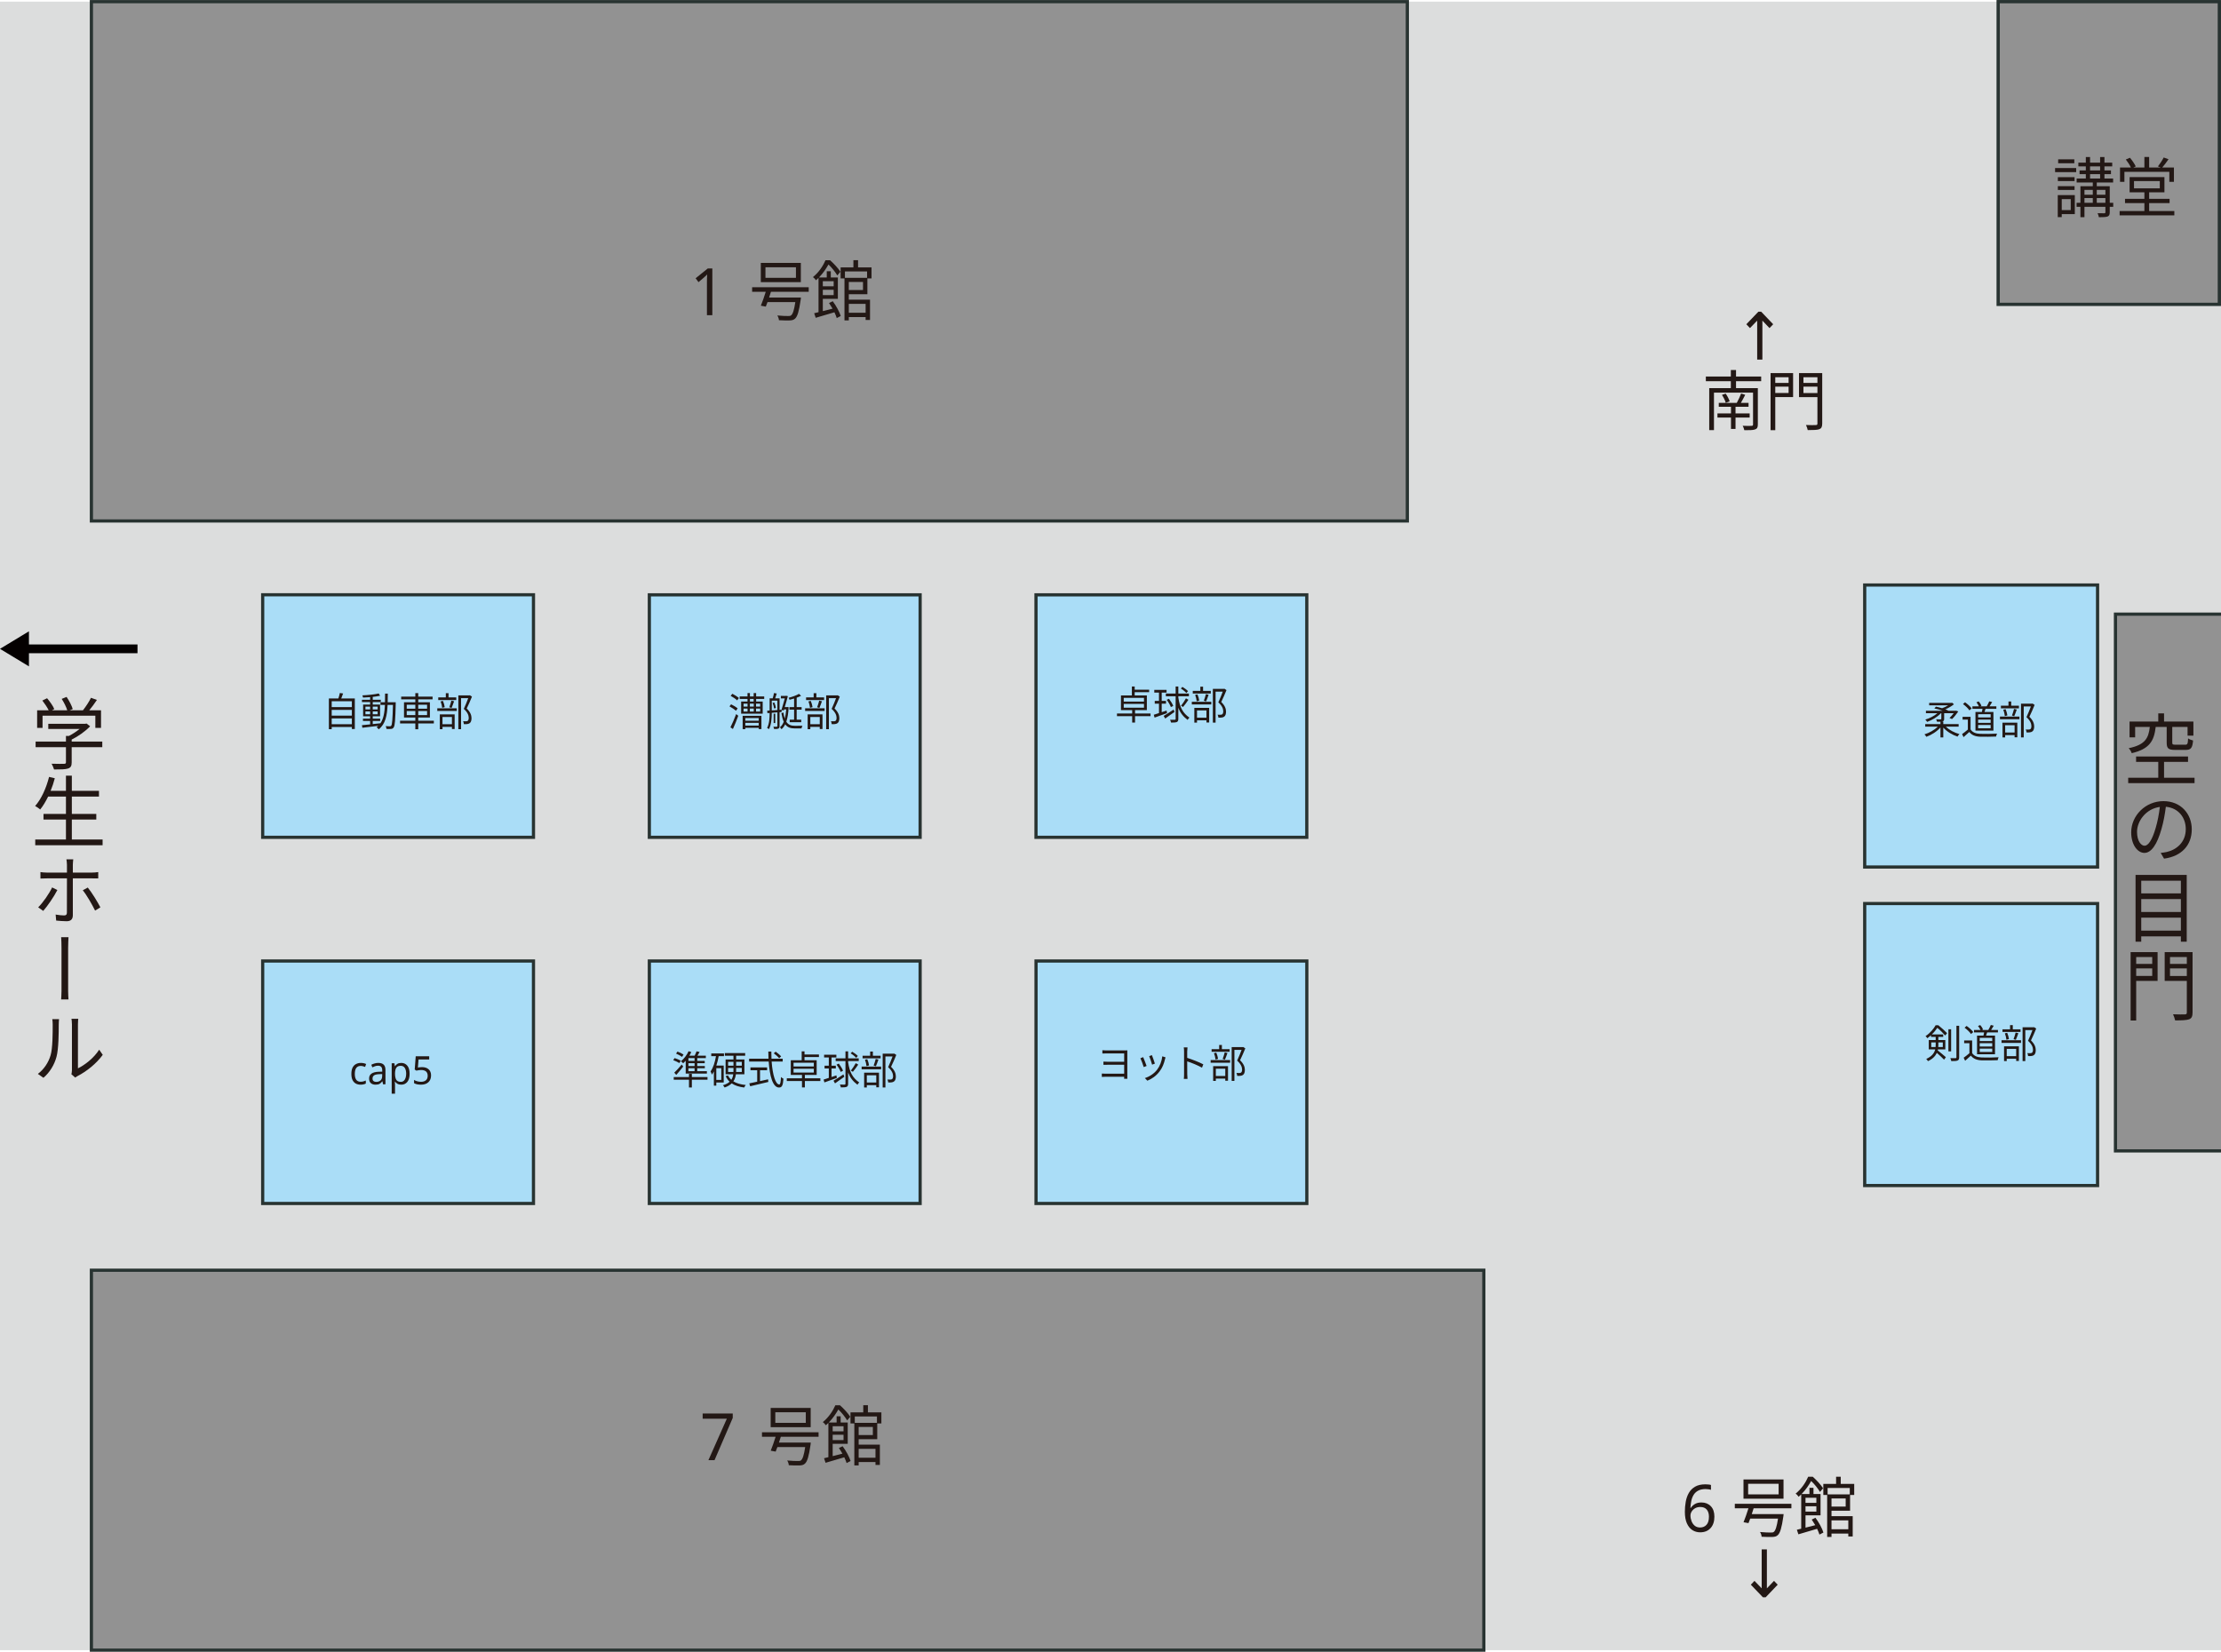
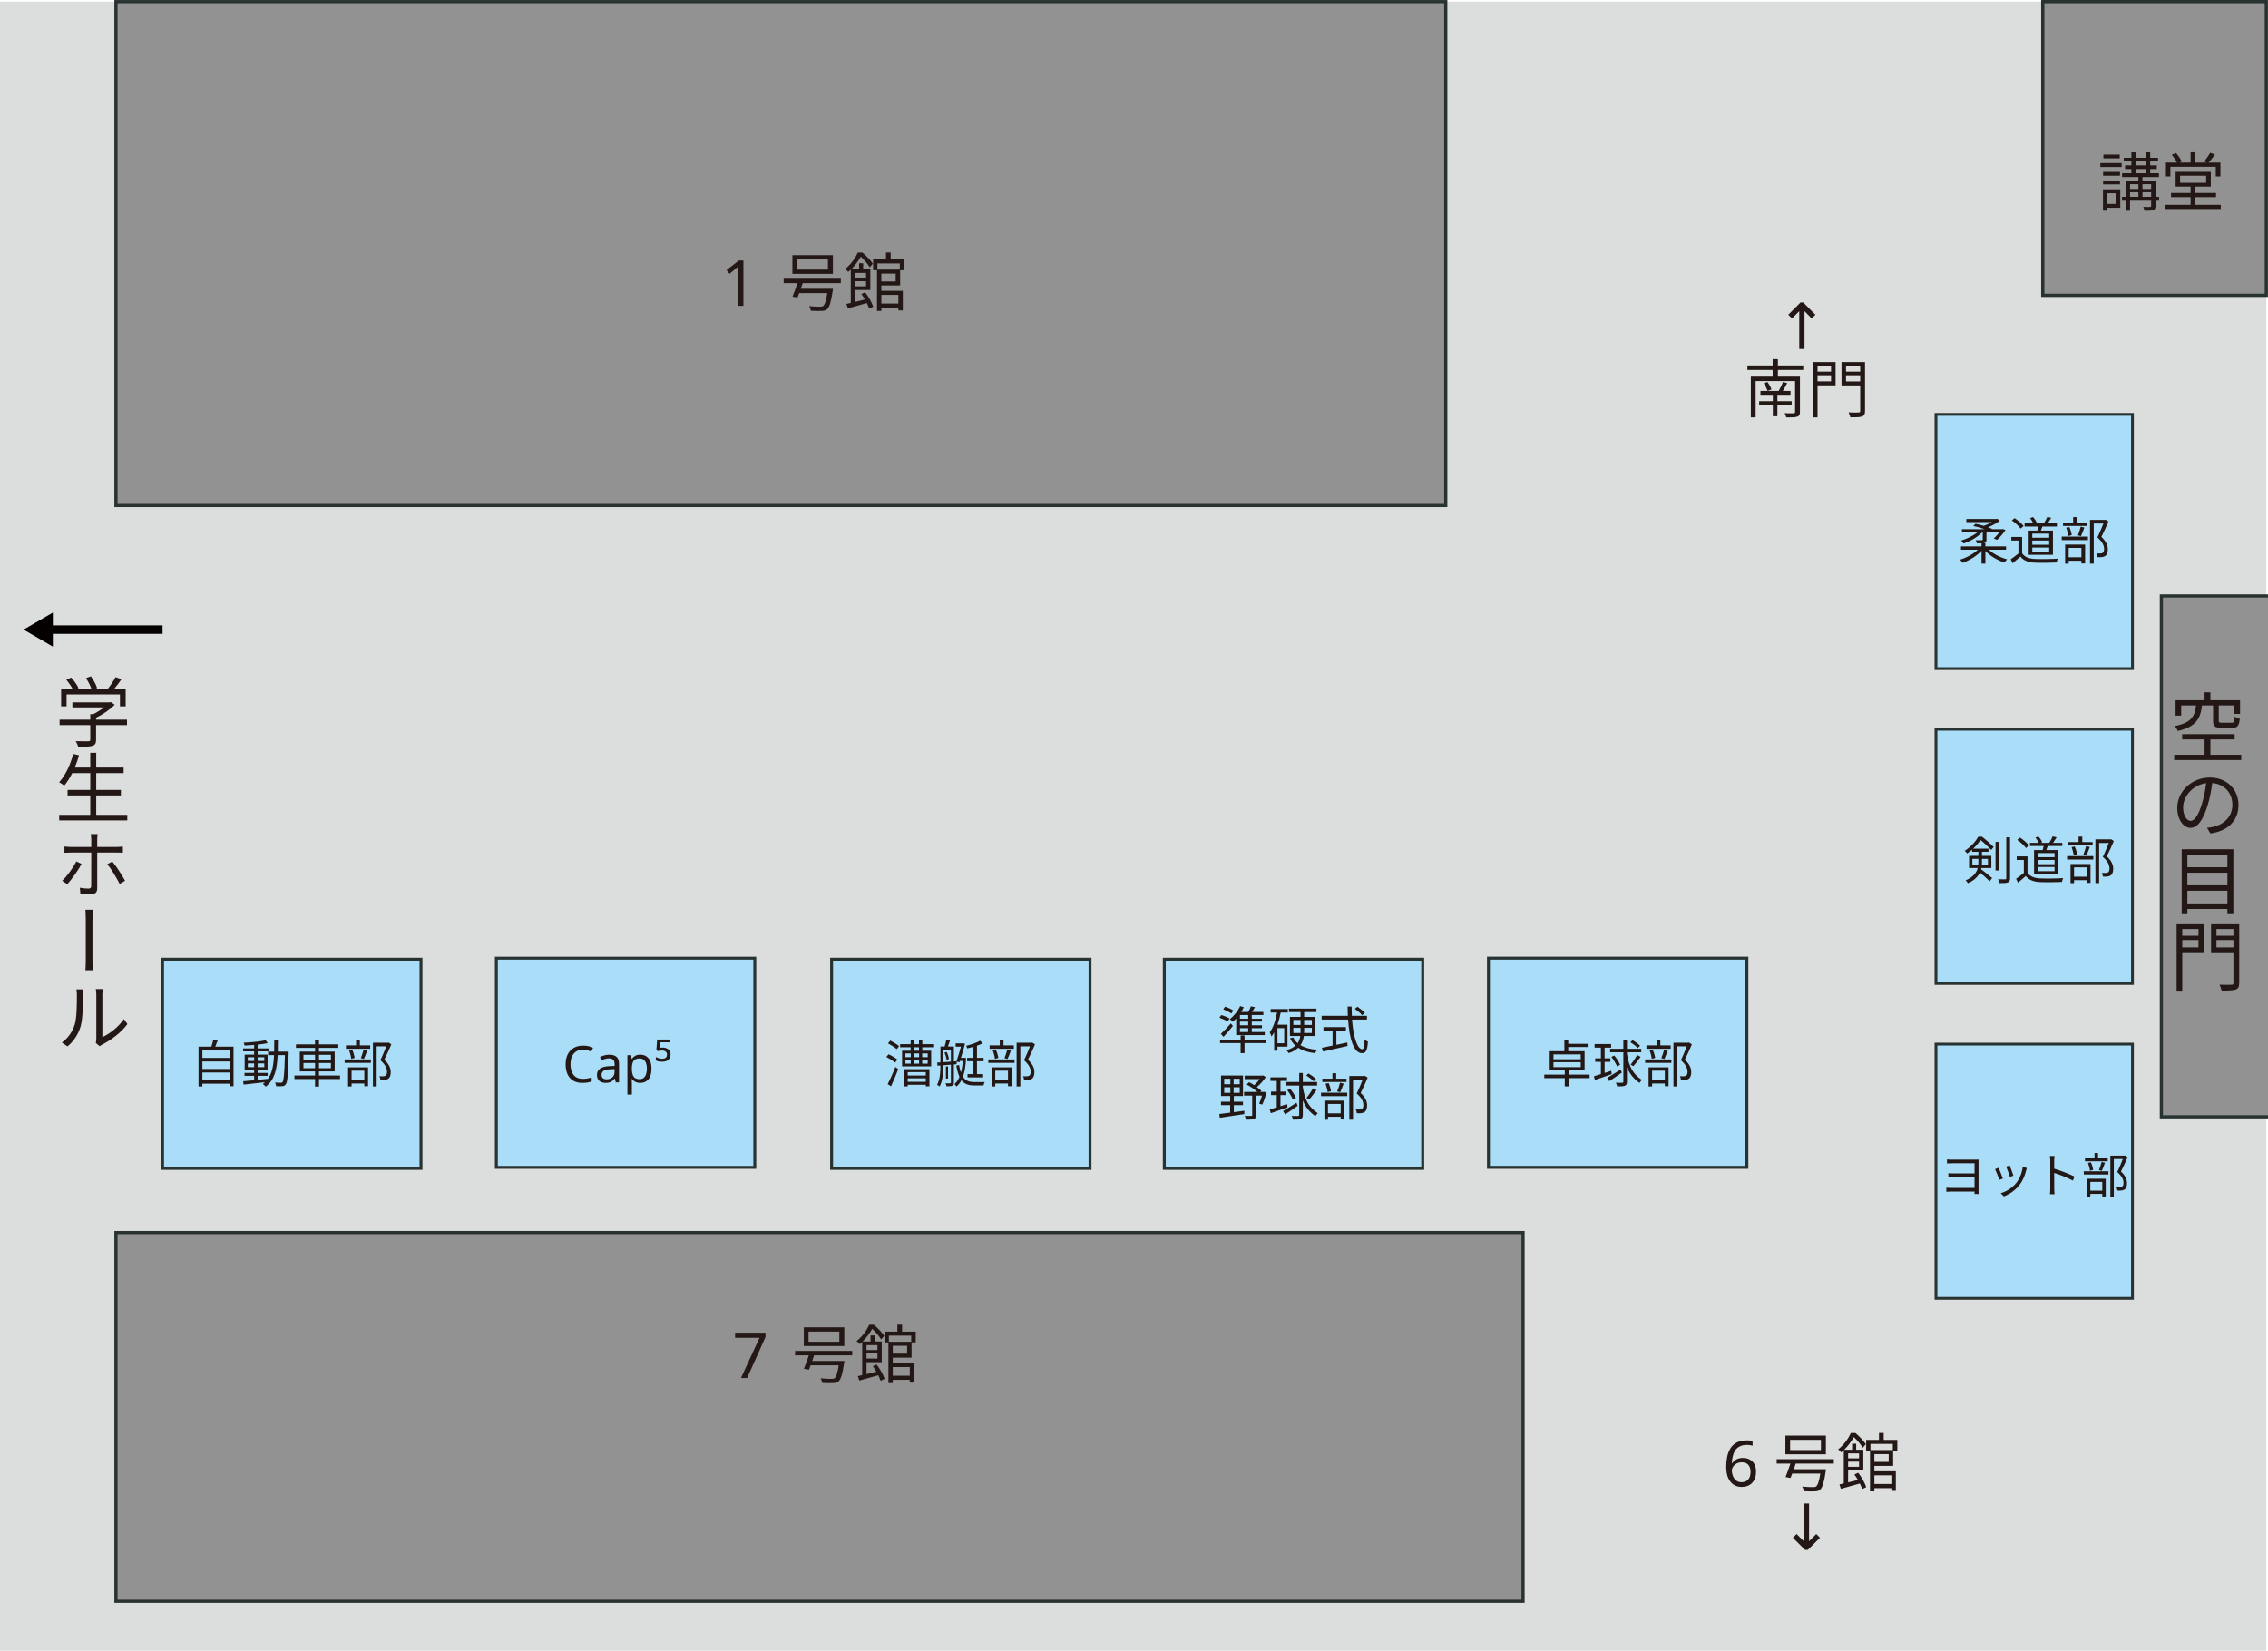
- <svg xmlns="http://www.w3.org/2000/svg" viewBox="0 0 660 490.96">
+ <svg xmlns="http://www.w3.org/2000/svg" viewBox="0 0 714.99 520.42">
  <g id="base">
-     <rect id="base-2" data-name="base" y=".49" width="660" height="490" fill="#dcdddd" />
+     <rect id="base-2" data-name="base" y=".51" width="714.46" height="519.91" fill="#dcdddd" />
  </g>
  <g id="MLOC-unavailable">
-     <rect id="infome-building1s" x="27.16" y=".49" width="391.05" height="154.36" fill="#929292" stroke="#283331" stroke-miterlimit="10" stroke-width=".95" />
-     <rect id="infome-building7s" x="27.16" y="377.56" width="413.78" height="112.93" fill="#929292" stroke="#283331" stroke-miterlimit="10" stroke-width=".95" />
-     <rect id="infome-halls" x="593.78" y=".49" width="65.73" height="89.98" fill="#929292" stroke="#283331" stroke-miterlimit="10" stroke-width=".97" />
+     <rect id="building1s" x="36.56" y=".51" width="419.22" height="158.87" fill="#929292" stroke="#283331" stroke-miterlimit="10" />
+     <rect id="building7s" x="36.56" y="388.59" width="443.59" height="116.23" fill="#929292" stroke="#283331" stroke-miterlimit="10" />
+     <rect id="halls" x="643.99" y=".51" width="70.47" height="92.6" fill="#929292" stroke="#283331" stroke-miterlimit="10" stroke-width="1.02" />
  </g>
  <g id="MLOC-available">
-     <rect id="no8s" x="82.25" y="281.44" width="72.08" height="80.47" transform="translate(439.97 203.39) rotate(90)" fill="#aaddf7" stroke="#283331" stroke-miterlimit="10" stroke-width=".95" />
-     <rect id="no7s" x="197.16" y="281.44" width="72.08" height="80.47" transform="translate(554.87 88.48) rotate(90)" fill="#aaddf7" stroke="#283331" stroke-miterlimit="10" stroke-width=".95" />
-     <rect id="no6s" x="312.06" y="281.44" width="72.08" height="80.47" transform="translate(669.78 -26.42) rotate(90)" fill="#aaddf7" stroke="#283331" stroke-miterlimit="10" stroke-width=".95" />
-     <rect id="no5s" x="554.12" y="268.57" width="69.2" height="83.82" fill="#aaddf7" stroke="#283331" stroke-miterlimit="10" stroke-width=".95" />
-     <rect id="no4s" x="82.25" y="172.61" width="72.08" height="80.47" transform="translate(331.14 94.55) rotate(90)" fill="#aaddf7" stroke="#283331" stroke-miterlimit="10" stroke-width=".95" />
-     <rect id="no3s" x="197.16" y="172.61" width="72.08" height="80.47" transform="translate(446.04 -20.35) rotate(90)" fill="#aaddf7" stroke="#283331" stroke-miterlimit="10" stroke-width=".95" />
-     <rect id="no2s" x="312.06" y="172.61" width="72.08" height="80.47" transform="translate(560.94 -135.25) rotate(90)" fill="#aaddf7" stroke="#283331" stroke-miterlimit="10" stroke-width=".95" />
-     <rect id="no1s" x="554.12" y="173.89" width="69.2" height="83.82" fill="#aaddf7" stroke="#283331" stroke-miterlimit="10" stroke-width=".95" />
+     <rect id="no8s" x="59.01" y="294.65" width="65.95" height="81.47" transform="translate(427.37 243.4) rotate(90)" fill="#aaddf7" stroke="#283331" stroke-miterlimit="10" stroke-width=".92" />
+     <rect id="no7s" x="164.24" y="294.32" width="65.95" height="81.47" transform="translate(532.27 137.85) rotate(90)" fill="#aaddf7" stroke="#283331" stroke-miterlimit="10" stroke-width=".92" />
+     <rect id="no6s" x="269.93" y="294.65" width="65.95" height="81.47" transform="translate(638.28 32.48) rotate(90)" fill="#aaddf7" stroke="#283331" stroke-miterlimit="10" stroke-width=".92" />
+     <rect id="no5s" x="374.81" y="294.65" width="65.95" height="81.47" transform="translate(743.17 -72.4) rotate(90)" fill="#aaddf7" stroke="#283331" stroke-miterlimit="10" stroke-width=".92" />
+     <rect id="no4s" x="477" y="294.32" width="65.95" height="81.47" transform="translate(845.03 -174.92) rotate(90)" fill="#aaddf7" stroke="#283331" stroke-miterlimit="10" stroke-width=".92" />
+     <rect id="no3s" x="610.32" y="329.18" width="61.94" height="80.15" fill="#aaddf7" stroke="#283331" stroke-miterlimit="10" stroke-width=".88" />
+     <rect id="no2s" x="610.32" y="229.92" width="61.94" height="80.15" fill="#aaddf7" stroke="#283331" stroke-miterlimit="10" stroke-width=".88" />
+     <rect id="no1s" x="610.32" y="130.65" width="61.94" height="80.15" fill="#aaddf7" stroke="#283331" stroke-miterlimit="10" stroke-width=".88" />
  </g>
  <g id="MNOINT-word">
-     <text transform="translate(205.05 93.68) scale(.96 1)" fill="#231815" font-family="HiraginoSans-W5-83pv-RKSJ-H, Hiragino Sans" font-size="19.43">
+     <text transform="translate(227.27 96.42)" fill="#231815" font-family="HiraginoSans-W5-83pv-RKSJ-H, Hiragino Sans" font-size="20">
      <tspan x="0" y="0" letter-spacing=".25em">1</tspan>
-       <tspan x="18.27" y="0">号館</tspan>
+       <tspan x="18.8" y="0">号館</tspan>
    </text>
-     <text transform="translate(207.98 434.02) scale(.96 1)" fill="#231815" font-family="HiraginoSans-W5-83pv-RKSJ-H, Hiragino Sans" font-size="19.43">
+     <text transform="translate(230.87 434.45)" fill="#231815" font-family="HiraginoSans-W5-83pv-RKSJ-H, Hiragino Sans" font-size="20">
      <tspan x="0" y="0" letter-spacing=".25em">7</tspan>
-       <tspan x="18.27" y="0">号館</tspan>
+       <tspan x="18.8" y="0">号館</tspan>
    </text>
-     <text transform="translate(571.46 218.26) scale(.96 1)" fill="#231815" font-family="HiraginoSans-W5-83pv-RKSJ-H, Hiragino Sans" font-size="11.66">
+     <text transform="translate(661.37 64.85)" fill="#231815" font-family="KozGoPr6N-Regular-83pv-RKSJ-H, Kozuka Gothic Pr6N" font-size="20">
+       <tspan x="0" y="0">講堂</tspan>
+     </text>
+     <text transform="translate(559.67 110.01)" fill="#231815" font-family="KozGoPr6N-Regular-83pv-RKSJ-H, Kozuka Gothic Pr6N" font-size="20">
+       <tspan x="0" y="0">↑</tspan>
+       <tspan x="-10" y="20">南門</tspan>
+     </text>
+     <text transform="translate(543.1 468.58)" fill="#231815" font-family="KozGoPr6N-Regular-83pv-RKSJ-H, Kozuka Gothic Pr6N" font-size="20">
+       <tspan x="0" y="0" letter-spacing=".25em">6</tspan>
+       <tspan x="16.02" y="0">号館</tspan>
+       <tspan x="18.01" y="20">↓</tspan>
+     </text>
+     <text transform="translate(29.35 212.37)" fill="#231815" font-family="KozGoPr6N-Regular-83pv-RKSJ-H, Kozuka Gothic Pr6N" font-size="24" glyph-orientation-vertical="0deg" text-orientation="upright" writing-mode="tb">
+       <tspan x="0" y="0">学生ホール</tspan>
+     </text>
+     <path d="M7.44,198.5l9.22,5.36v-4.02H51.25v-2.68H16.66v-4.02l-9.22,5.36Z" fill="#040000" />
+     <polyline points="714.99 187.89 681.37 187.89 681.37 352.09 714.99 352.09" fill="#929292" stroke="#283331" stroke-miterlimit="10" />
+     <text transform="translate(695.98 217.3)" fill="#231815" font-family="KozGoPr6N-Regular-83pv-RKSJ-H, Kozuka Gothic Pr6N" font-size="24" glyph-orientation-vertical="0deg" text-orientation="upright" writing-mode="tb">
+       <tspan x="0" y="0">空の目門</tspan>
+     </text>
+     <text transform="translate(59.98 341.24)" fill="#231815" font-family="HiraginoSans-W5-83pv-RKSJ-H, Hiragino Sans" font-size="16">
+       <tspan x="0" y="0">自動車部</tspan>
+     </text>
+     <text transform="translate(177.35 341.24)" fill="#231815" font-family="HiraginoSans-W5-83pv-RKSJ-H, Hiragino Sans" font-size="16">
+       <tspan x="0" y="0">Cap⁵</tspan>
+     </text>
+     <text transform="translate(278.9 341.24)" fill="#231815" font-family="HiraginoSans-W5-83pv-RKSJ-H, Hiragino Sans" font-size="16">
+       <tspan x="0" y="0">漕艇部</tspan>
+     </text>
+     <text transform="translate(383.78 330.72)" fill="#231815" font-family="HiraginoSans-W5-83pv-RKSJ-H, Hiragino Sans" font-size="16">
+       <tspan x="0" y="0">準硬式</tspan>
+       <tspan x="0" y="21">野球部</tspan>
+     </text>
+     <text transform="translate(485.97 341.24)" fill="#231815" font-family="HiraginoSans-W5-83pv-RKSJ-H, Hiragino Sans" font-size="16">
+       <tspan x="0" y="0">卓球部</tspan>
+     </text>
+     <text transform="translate(617.29 176.42)" fill="#231815" font-family="HiraginoSans-W5-83pv-RKSJ-H, Hiragino Sans" font-size="16">
      <tspan x="0" y="0">柔道部</tspan>
    </text>
-     <text transform="translate(571.93 314.46) scale(.96 1)" fill="#231815" font-family="HiraginoSans-W5-83pv-RKSJ-H, Hiragino Sans" font-size="11.66">
+     <text transform="translate(618.99 277.13)" fill="#231815" font-family="HiraginoSans-W5-83pv-RKSJ-H, Hiragino Sans" font-size="16">
      <tspan x="0" y="0">剣道部</tspan>
    </text>
-     <text transform="translate(609.99 63) scale(.96 1)" fill="#231815" font-family="KozGoPr6N-Regular-83pv-RKSJ-H, Kozuka Gothic Pr6N" font-size="19.43">
-       <tspan x="0" y="0">講堂</tspan>
-     </text>
-     <text transform="translate(515.12 106.88) scale(.96 1)" fill="#231815" font-family="KozGoPr6N-Regular-83pv-RKSJ-H, Kozuka Gothic Pr6N" font-size="19.43">
-       <tspan x="0" y="0">↑</tspan>
-       <tspan x="-9.72" y="19.43">南門</tspan>
-     </text>
-     <text transform="translate(499.66 455.28) scale(.96 1)" fill="#231815" font-family="KozGoPr6N-Regular-83pv-RKSJ-H, Kozuka Gothic Pr6N" font-size="19.43">
-       <tspan x="0" y="0" letter-spacing=".25em">6</tspan>
-       <tspan x="15.57" y="0">号館</tspan>
-       <tspan x="17.5" y="19.43">↓</tspan>
-     </text>
-     <text transform="translate(20.43 206.34) scale(1 1.04)" fill="#231815" font-family="HiraginoSans-W4-83pv-RKSJ-H, Hiragino Sans" font-size="22.39" glyph-orientation-vertical="0deg" text-orientation="upright" writing-mode="tb">
-       <tspan x="0" y="0">学生ホール</tspan>
-     </text>
-     <path d="M0,192.86l8.6,5.21v-3.91H40.86v-2.6H8.6v-3.91l-8.6,5.21Z" fill="#040000" />
-     <polyline points="660 182.55 628.64 182.55 628.64 342.09 660 342.09" fill="#929292" stroke="#283331" stroke-miterlimit="10" stroke-width=".95" />
-     <text transform="translate(642.27 211.12) scale(1 1.04)" fill="#231815" font-family="KozGoPr6N-Regular-83pv-RKSJ-H, Kozuka Gothic Pr6N" font-size="22.39" glyph-orientation-vertical="0deg" text-orientation="upright" writing-mode="tb">
-       <tspan x="0" y="0">空の目門</tspan>
-     </text>
-     <text transform="translate(95.9 215.8) scale(.96 1)" fill="#231815" font-family="HiraginoSans-W5-83pv-RKSJ-H, Hiragino Sans" font-size="11.66">
-       <tspan x="0" y="0">自動車部</tspan>
-     </text>
-     <text transform="translate(216.4 215.8) scale(.96 1)" fill="#231815" font-family="HiraginoSans-W5-83pv-RKSJ-H, Hiragino Sans" font-size="11.66">
-       <tspan x="0" y="0">漕艇部</tspan>
-     </text>
-     <text transform="translate(331.31 213.86) scale(.96 1)" fill="#231815" font-family="HiraginoSans-W5-83pv-RKSJ-H, Hiragino Sans" font-size="11.66">
-       <tspan x="0" y="0">卓球部</tspan>
-     </text>
-     <text transform="translate(103.8 322.3) scale(.96 1)" fill="#231815" font-family="HiraginoSans-W5-83pv-RKSJ-H, Hiragino Sans" font-size="11.66">
-       <tspan x="0" y="0">cap5</tspan>
-     </text>
-     <text transform="translate(199.61 322.3) scale(.96 1)" fill="#231815" font-family="HiraginoSans-W5-83pv-RKSJ-H, Hiragino Sans" font-size="11.66">
-       <tspan x="0" y="0">準硬式卓球部</tspan>
-     </text>
-     <text transform="translate(325.71 320.35) scale(.96 1)" fill="#231815" font-family="HiraginoSans-W5-83pv-RKSJ-H, Hiragino Sans" font-size="11.66">
+     <text transform="translate(611.29 376.06)" fill="#231815" font-family="HiraginoSans-W5-83pv-RKSJ-H, Hiragino Sans" font-size="15">
      <tspan x="0" y="0">ヨット部</tspan>
    </text>
  </g>
</svg>
